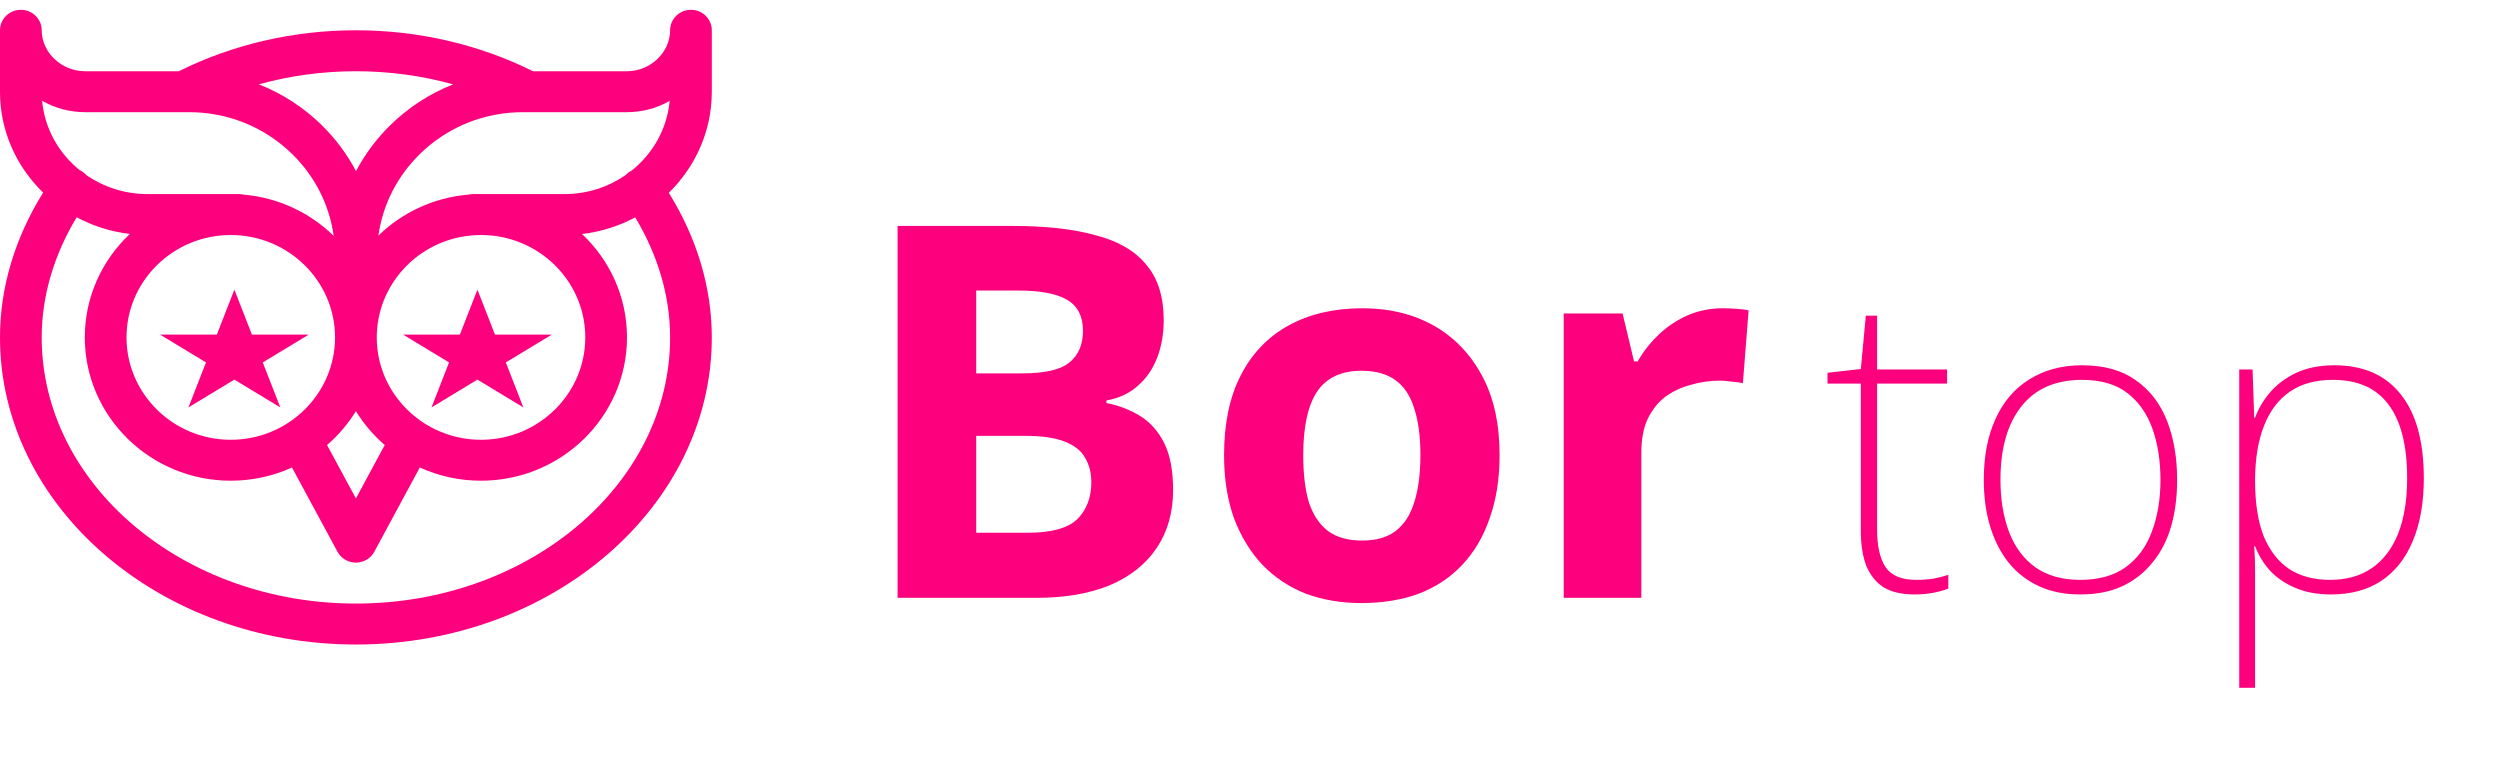
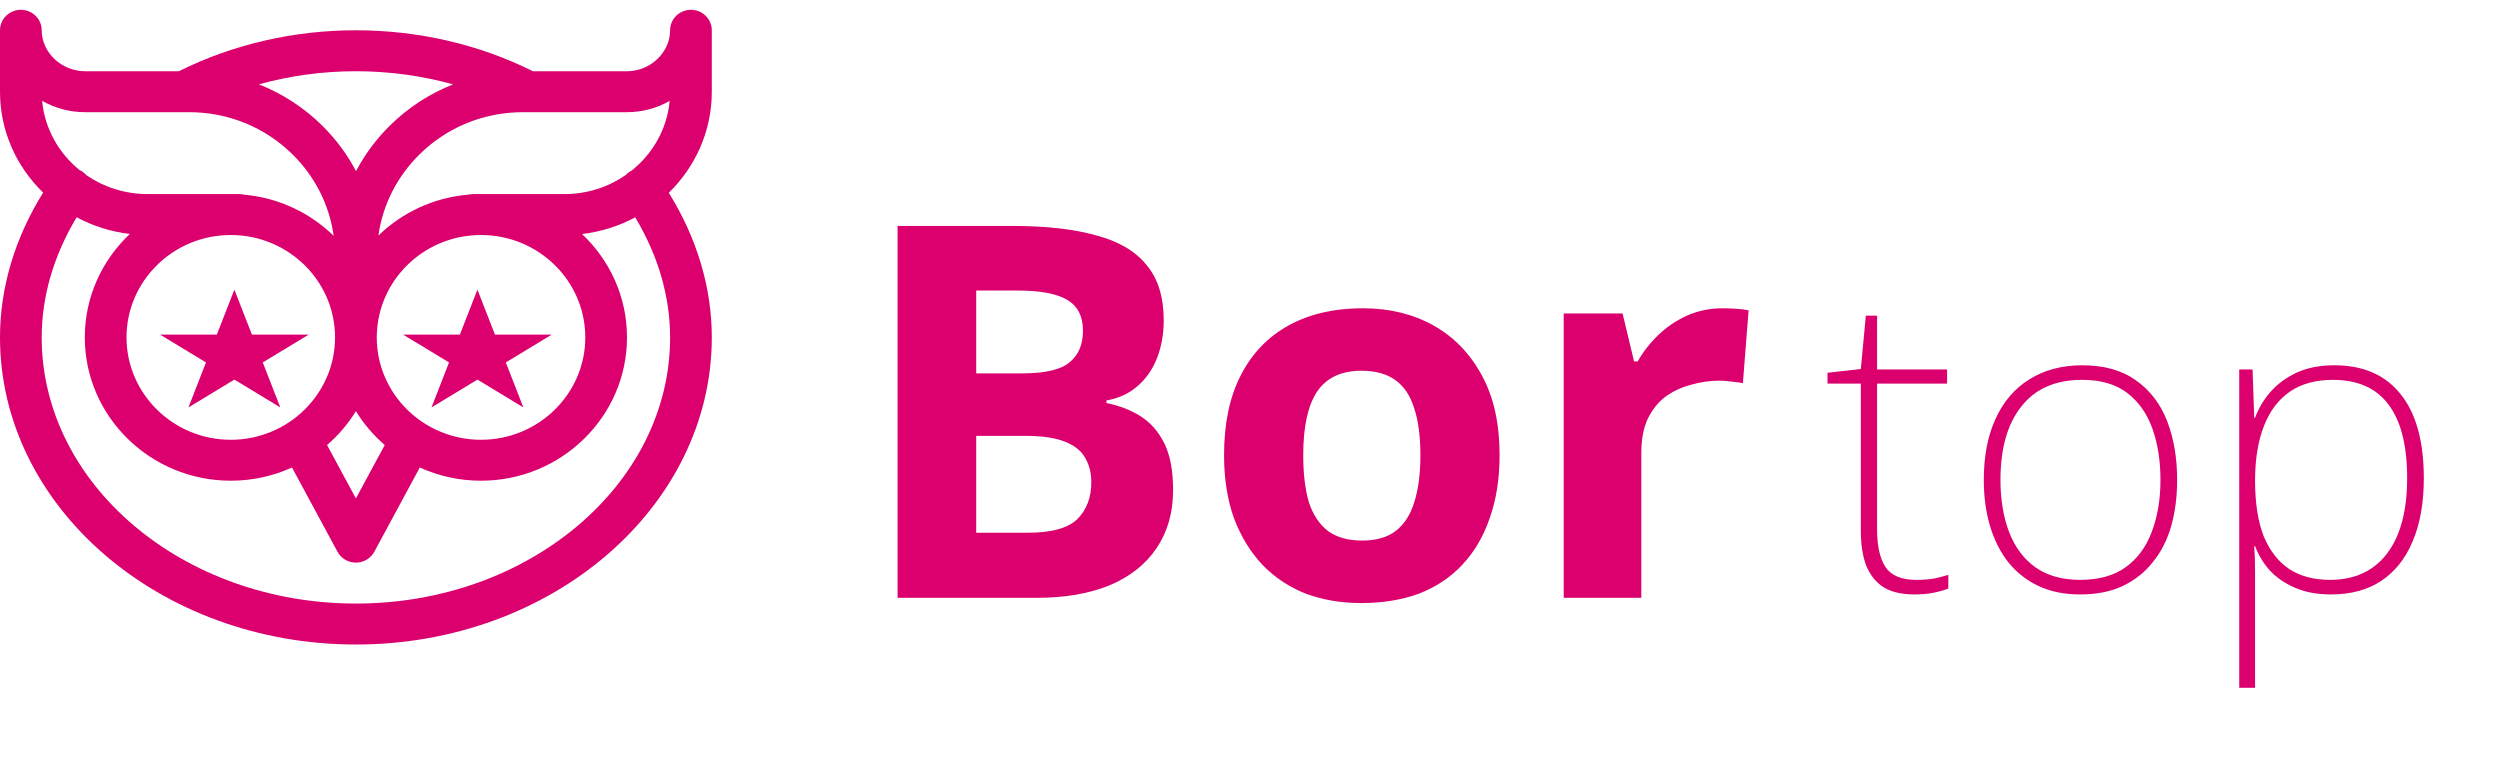
<svg xmlns="http://www.w3.org/2000/svg" width="144" height="44" viewBox="0 0 144 44" fill="none">
-   <path d="M58.36 13.015C60.26 13.015 61.85 13.195 63.13 13.556C64.43 13.896 65.4 14.466 66.04 15.265C66.7 16.046 67.03 17.105 67.03 18.445C67.03 19.245 66.9 19.976 66.64 20.636C66.38 21.296 66 21.835 65.5 22.256C65.02 22.675 64.43 22.945 63.73 23.066V23.215C64.45 23.355 65.1 23.605 65.68 23.965C66.26 24.326 66.72 24.846 67.06 25.526C67.4 26.206 67.57 27.105 67.57 28.226C67.57 29.526 67.25 30.645 66.61 31.585C65.99 32.505 65.09 33.215 63.91 33.715C62.73 34.196 61.33 34.435 59.71 34.435H51.7V13.015H58.36ZM58.87 21.506C60.19 21.506 61.1 21.296 61.6 20.875C62.12 20.456 62.38 19.846 62.38 19.046C62.38 18.226 62.08 17.636 61.48 17.276C60.88 16.916 59.93 16.735 58.63 16.735H56.23V21.506H58.87ZM56.23 25.105V30.686H59.2C60.56 30.686 61.51 30.425 62.05 29.905C62.59 29.366 62.86 28.655 62.86 27.776C62.86 27.235 62.74 26.765 62.5 26.366C62.28 25.965 61.89 25.655 61.33 25.436C60.77 25.215 60.01 25.105 59.05 25.105H56.23ZM86.376 26.215C86.376 27.576 86.186 28.785 85.806 29.846C85.446 30.905 84.916 31.805 84.216 32.545C83.536 33.266 82.706 33.816 81.726 34.196C80.746 34.556 79.636 34.736 78.396 34.736C77.256 34.736 76.196 34.556 75.216 34.196C74.256 33.816 73.426 33.266 72.726 32.545C72.026 31.805 71.476 30.905 71.076 29.846C70.696 28.785 70.506 27.576 70.506 26.215C70.506 24.395 70.826 22.866 71.466 21.625C72.106 20.366 73.026 19.405 74.226 18.745C75.426 18.085 76.846 17.756 78.486 17.756C80.026 17.756 81.386 18.085 82.566 18.745C83.746 19.405 84.676 20.366 85.356 21.625C86.036 22.866 86.376 24.395 86.376 26.215ZM75.066 26.215C75.066 27.296 75.176 28.206 75.396 28.945C75.636 29.666 76.006 30.215 76.506 30.596C77.006 30.956 77.656 31.136 78.456 31.136C79.256 31.136 79.896 30.956 80.376 30.596C80.876 30.215 81.236 29.666 81.456 28.945C81.696 28.206 81.816 27.296 81.816 26.215C81.816 25.136 81.696 24.235 81.456 23.515C81.236 22.796 80.876 22.256 80.376 21.895C79.876 21.535 79.226 21.355 78.426 21.355C77.246 21.355 76.386 21.765 75.846 22.585C75.326 23.386 75.066 24.596 75.066 26.215ZM99.221 17.756C99.441 17.756 99.701 17.765 100 17.785C100.3 17.805 100.54 17.835 100.72 17.875L100.39 22.076C100.25 22.035 100.04 22.006 99.76 21.985C99.501 21.945 99.27 21.925 99.07 21.925C98.49 21.925 97.93 22.006 97.391 22.166C96.85 22.305 96.361 22.535 95.921 22.855C95.501 23.175 95.16 23.605 94.9 24.145C94.66 24.666 94.54 25.316 94.54 26.096V34.435H90.07V18.055H93.46L94.121 20.816H94.331C94.65 20.256 95.05 19.745 95.531 19.285C96.01 18.826 96.561 18.456 97.18 18.175C97.82 17.895 98.501 17.756 99.221 17.756Z" fill="#FC007E" />
-   <path d="M110.352 33.4C110.736 33.4 111.08 33.376 111.384 33.328C111.688 33.264 111.968 33.192 112.224 33.112V33.904C111.968 34 111.68 34.08 111.36 34.144C111.04 34.208 110.68 34.24 110.28 34.24C109.544 34.24 108.952 34.104 108.504 33.832C108.056 33.544 107.72 33.128 107.496 32.584C107.288 32.04 107.184 31.368 107.184 30.568V22.096H105.264V21.472L107.184 21.256L107.472 18.184H108.12V21.28H112.152V22.096H108.12V30.496C108.12 31.44 108.28 32.16 108.6 32.656C108.936 33.152 109.52 33.4 110.352 33.4ZM125.403 27.64C125.403 28.6 125.291 29.48 125.067 30.28C124.843 31.08 124.491 31.776 124.011 32.368C123.547 32.96 122.963 33.424 122.259 33.76C121.571 34.08 120.755 34.24 119.811 34.24C118.915 34.24 118.123 34.08 117.435 33.76C116.747 33.44 116.163 32.984 115.683 32.392C115.219 31.8 114.867 31.104 114.627 30.304C114.387 29.504 114.267 28.616 114.267 27.64C114.267 26.28 114.491 25.112 114.939 24.136C115.387 23.144 116.035 22.384 116.883 21.856C117.747 21.312 118.763 21.04 119.931 21.04C121.195 21.04 122.227 21.328 123.027 21.904C123.843 22.48 124.443 23.264 124.827 24.256C125.211 25.248 125.403 26.376 125.403 27.64ZM115.227 27.64C115.227 28.776 115.395 29.784 115.731 30.664C116.067 31.528 116.571 32.2 117.243 32.68C117.931 33.16 118.787 33.4 119.811 33.4C120.883 33.4 121.755 33.16 122.427 32.68C123.115 32.184 123.619 31.504 123.939 30.64C124.275 29.76 124.443 28.76 124.443 27.64C124.443 26.552 124.291 25.576 123.987 24.712C123.683 23.848 123.203 23.16 122.547 22.648C121.891 22.136 121.019 21.88 119.931 21.88C118.395 21.88 117.227 22.392 116.427 23.416C115.627 24.424 115.227 25.832 115.227 27.64ZM134.452 21.04C136.116 21.04 137.388 21.592 138.268 22.696C139.164 23.8 139.612 25.416 139.612 27.544C139.612 28.968 139.396 30.184 138.964 31.192C138.548 32.184 137.94 32.944 137.14 33.472C136.356 33.984 135.396 34.24 134.26 34.24C133.476 34.24 132.788 34.112 132.196 33.856C131.604 33.6 131.116 33.264 130.732 32.848C130.364 32.432 130.084 31.968 129.892 31.456H129.844C129.876 31.936 129.892 32.432 129.892 32.944C129.892 33.44 129.892 33.92 129.892 34.384V39.616H128.98V21.28H129.748L129.844 24.064H129.892C130.084 23.536 130.372 23.048 130.756 22.6C131.156 22.136 131.66 21.76 132.268 21.472C132.892 21.184 133.62 21.04 134.452 21.04ZM134.38 21.88C133.388 21.88 132.564 22.104 131.908 22.552C131.252 23 130.756 23.648 130.42 24.496C130.084 25.328 129.908 26.344 129.892 27.544V27.688C129.892 28.984 130.06 30.056 130.396 30.904C130.748 31.736 131.236 32.36 131.86 32.776C132.5 33.192 133.284 33.4 134.212 33.4C135.156 33.4 135.956 33.176 136.612 32.728C137.268 32.28 137.772 31.624 138.124 30.76C138.476 29.88 138.652 28.808 138.652 27.544C138.652 25.656 138.292 24.24 137.572 23.296C136.868 22.352 135.804 21.88 134.38 21.88Z" fill="#FC007E" />
-   <path d="M41 1.744C41 1.093 40.462 0.565 39.799 0.565C39.136 0.565 38.598 1.093 38.598 1.744C38.598 3.023 37.461 4.103 36.115 4.103H30.697C27.608 2.559 24.089 1.744 20.5 1.744C16.911 1.744 13.392 2.559 10.303 4.103H4.899C3.546 4.103 2.402 3.023 2.402 1.744C2.402 1.093 1.865 0.565 1.201 0.565C0.538 0.565 0 1.093 0 1.744V5.282C0 7.47 0.882 9.532 2.484 11.094C0.856 13.706 0 16.569 0 19.434C0 29.188 9.196 37.124 20.5 37.124C31.804 37.124 41 29.188 41 19.434C41 16.573 40.146 13.714 38.523 11.105C40.053 9.611 41 7.552 41 5.282V1.744ZM20.5 4.103C22.414 4.103 24.302 4.361 26.099 4.86C24.758 5.388 23.526 6.183 22.474 7.217C21.672 8.005 21.013 8.896 20.507 9.858C20.002 8.896 19.343 8.005 18.541 7.217C17.487 6.181 16.253 5.386 14.909 4.858C16.704 4.36 18.59 4.103 20.5 4.103ZM20.5 23.682C20.949 24.414 21.511 25.072 22.161 25.634L20.5 28.71L18.839 25.634C19.489 25.072 20.051 24.414 20.5 23.682ZM13.293 25.331C9.981 25.331 7.287 22.686 7.287 19.434C7.287 16.183 9.981 13.537 13.293 13.537C16.605 13.537 19.299 16.183 19.299 19.434C19.299 22.686 16.605 25.331 13.293 25.331ZM21.701 19.434C21.701 19.34 21.704 19.247 21.708 19.154C21.717 19.098 21.723 19.041 21.722 18.982V18.96C21.97 15.929 24.558 13.537 27.707 13.537C31.019 13.537 33.713 16.183 33.713 19.434C33.713 22.686 31.019 25.331 27.707 25.331C24.395 25.331 21.701 22.686 21.701 19.434ZM2.426 5.806C3.173 6.233 4.021 6.461 4.899 6.461H10.579H10.585H10.891C13.139 6.461 15.252 7.322 16.841 8.884C18.151 10.172 18.974 11.811 19.22 13.585C17.866 12.262 16.057 11.388 14.046 11.212C13.956 11.191 13.863 11.179 13.766 11.179H8.503C7.191 11.179 5.975 10.775 4.978 10.092C4.914 10.019 4.841 9.952 4.757 9.894C4.701 9.856 4.642 9.824 4.582 9.796C3.38 8.82 2.572 7.403 2.426 5.806ZM38.598 19.434C38.598 27.888 30.479 34.765 20.5 34.765C10.521 34.765 2.402 27.888 2.402 19.434C2.402 17.075 3.096 14.703 4.417 12.514C5.363 13.023 6.398 13.35 7.478 13.477C5.881 14.981 4.885 17.095 4.885 19.434C4.885 23.986 8.657 27.689 13.293 27.689C14.551 27.689 15.746 27.416 16.819 26.928L19.439 31.78C19.647 32.166 20.055 32.407 20.5 32.407C20.945 32.407 21.353 32.166 21.561 31.78L24.181 26.928C25.254 27.416 26.449 27.689 27.707 27.689C32.343 27.689 36.115 23.986 36.115 19.434C36.115 17.096 35.12 14.982 33.524 13.479C34.623 13.351 35.658 13.018 36.588 12.521C37.906 14.709 38.598 17.078 38.598 19.434ZM36.399 9.815C36.347 9.841 36.297 9.868 36.249 9.901C36.171 9.954 36.103 10.015 36.042 10.081C35.046 10.771 33.827 11.179 32.512 11.179H27.248C27.155 11.179 27.064 11.19 26.976 11.21C24.965 11.381 23.154 12.25 21.796 13.569C22.045 11.801 22.867 10.168 24.174 8.884C25.762 7.322 27.876 6.461 30.124 6.461H30.396C30.398 6.461 30.401 6.462 30.404 6.462C30.406 6.462 30.408 6.461 30.411 6.461H36.115C36.989 6.461 37.831 6.235 38.573 5.812C38.425 7.418 37.61 8.839 36.399 9.815Z" fill="#FC007E" />
-   <path d="M13.5 16.683L14.51 19.274H17.78L15.135 20.876L16.145 23.467L13.5 21.865L10.855 23.467L11.865 20.876L9.22 19.274H12.49L13.5 16.683Z" fill="#FC007E" />
-   <path d="M27.5 16.683L28.51 19.274H31.78L29.135 20.876L30.145 23.467L27.5 21.865L24.855 23.467L25.865 20.876L23.22 19.274H26.49L27.5 16.683Z" fill="#FC007E" />
+   <path d="M58.36 13.015C60.26 13.015 61.85 13.195 63.13 13.556C64.43 13.896 65.4 14.466 66.04 15.265C66.7 16.046 67.03 17.105 67.03 18.445C67.03 19.245 66.9 19.976 66.64 20.636C66.38 21.296 66 21.835 65.5 22.256C65.02 22.675 64.43 22.945 63.73 23.066V23.215C64.45 23.355 65.1 23.605 65.68 23.965C66.26 24.326 66.72 24.846 67.06 25.526C67.4 26.206 67.57 27.105 67.57 28.226C67.57 29.526 67.25 30.645 66.61 31.585C65.99 32.505 65.09 33.215 63.91 33.715C62.73 34.196 61.33 34.435 59.71 34.435H51.7V13.015H58.36ZM58.87 21.506C60.19 21.506 61.1 21.296 61.6 20.875C62.12 20.456 62.38 19.846 62.38 19.046C62.38 18.226 62.08 17.636 61.48 17.276C60.88 16.916 59.93 16.735 58.63 16.735H56.23V21.506H58.87ZM56.23 25.105V30.686H59.2C60.56 30.686 61.51 30.425 62.05 29.905C62.59 29.366 62.86 28.655 62.86 27.776C62.86 27.235 62.74 26.765 62.5 26.366C62.28 25.965 61.89 25.655 61.33 25.436C60.77 25.215 60.01 25.105 59.05 25.105H56.23ZM86.376 26.215C86.376 27.576 86.186 28.785 85.806 29.846C85.446 30.905 84.916 31.805 84.216 32.545C83.536 33.266 82.706 33.816 81.726 34.196C80.746 34.556 79.636 34.736 78.396 34.736C77.256 34.736 76.196 34.556 75.216 34.196C74.256 33.816 73.426 33.266 72.726 32.545C72.026 31.805 71.476 30.905 71.076 29.846C70.696 28.785 70.506 27.576 70.506 26.215C70.506 24.395 70.826 22.866 71.466 21.625C72.106 20.366 73.026 19.405 74.226 18.745C75.426 18.085 76.846 17.756 78.486 17.756C80.026 17.756 81.386 18.085 82.566 18.745C83.746 19.405 84.676 20.366 85.356 21.625C86.036 22.866 86.376 24.395 86.376 26.215ZM75.066 26.215C75.066 27.296 75.176 28.206 75.396 28.945C75.636 29.666 76.006 30.215 76.506 30.596C77.006 30.956 77.656 31.136 78.456 31.136C79.256 31.136 79.896 30.956 80.376 30.596C80.876 30.215 81.236 29.666 81.456 28.945C81.696 28.206 81.816 27.296 81.816 26.215C81.816 25.136 81.696 24.235 81.456 23.515C81.236 22.796 80.876 22.256 80.376 21.895C79.876 21.535 79.226 21.355 78.426 21.355C77.246 21.355 76.386 21.765 75.846 22.585C75.326 23.386 75.066 24.596 75.066 26.215ZM99.221 17.756C99.441 17.756 99.701 17.765 100 17.785C100.3 17.805 100.54 17.835 100.72 17.875L100.39 22.076C100.25 22.035 100.04 22.006 99.76 21.985C99.501 21.945 99.27 21.925 99.07 21.925C98.49 21.925 97.93 22.006 97.391 22.166C96.85 22.305 96.361 22.535 95.921 22.855C95.501 23.175 95.16 23.605 94.9 24.145C94.66 24.666 94.54 25.316 94.54 26.096V34.435H90.07V18.055H93.46L94.121 20.816H94.331C94.65 20.256 95.05 19.745 95.531 19.285C96.01 18.826 96.561 18.456 97.18 18.175C97.82 17.895 98.501 17.756 99.221 17.756Z" fill="#db006d" />
+   <path d="M110.352 33.4C110.736 33.4 111.08 33.376 111.384 33.328C111.688 33.264 111.968 33.192 112.224 33.112V33.904C111.968 34 111.68 34.08 111.36 34.144C111.04 34.208 110.68 34.24 110.28 34.24C109.544 34.24 108.952 34.104 108.504 33.832C108.056 33.544 107.72 33.128 107.496 32.584C107.288 32.04 107.184 31.368 107.184 30.568V22.096H105.264V21.472L107.184 21.256L107.472 18.184H108.12V21.28H112.152V22.096H108.12V30.496C108.12 31.44 108.28 32.16 108.6 32.656C108.936 33.152 109.52 33.4 110.352 33.4ZM125.403 27.64C125.403 28.6 125.291 29.48 125.067 30.28C124.843 31.08 124.491 31.776 124.011 32.368C123.547 32.96 122.963 33.424 122.259 33.76C121.571 34.08 120.755 34.24 119.811 34.24C118.915 34.24 118.123 34.08 117.435 33.76C116.747 33.44 116.163 32.984 115.683 32.392C115.219 31.8 114.867 31.104 114.627 30.304C114.387 29.504 114.267 28.616 114.267 27.64C114.267 26.28 114.491 25.112 114.939 24.136C115.387 23.144 116.035 22.384 116.883 21.856C117.747 21.312 118.763 21.04 119.931 21.04C121.195 21.04 122.227 21.328 123.027 21.904C123.843 22.48 124.443 23.264 124.827 24.256C125.211 25.248 125.403 26.376 125.403 27.64ZM115.227 27.64C115.227 28.776 115.395 29.784 115.731 30.664C116.067 31.528 116.571 32.2 117.243 32.68C117.931 33.16 118.787 33.4 119.811 33.4C120.883 33.4 121.755 33.16 122.427 32.68C123.115 32.184 123.619 31.504 123.939 30.64C124.275 29.76 124.443 28.76 124.443 27.64C124.443 26.552 124.291 25.576 123.987 24.712C123.683 23.848 123.203 23.16 122.547 22.648C121.891 22.136 121.019 21.88 119.931 21.88C118.395 21.88 117.227 22.392 116.427 23.416C115.627 24.424 115.227 25.832 115.227 27.64ZM134.452 21.04C136.116 21.04 137.388 21.592 138.268 22.696C139.164 23.8 139.612 25.416 139.612 27.544C139.612 28.968 139.396 30.184 138.964 31.192C138.548 32.184 137.94 32.944 137.14 33.472C136.356 33.984 135.396 34.24 134.26 34.24C133.476 34.24 132.788 34.112 132.196 33.856C131.604 33.6 131.116 33.264 130.732 32.848C130.364 32.432 130.084 31.968 129.892 31.456H129.844C129.876 31.936 129.892 32.432 129.892 32.944C129.892 33.44 129.892 33.92 129.892 34.384V39.616H128.98V21.28H129.748L129.844 24.064H129.892C130.084 23.536 130.372 23.048 130.756 22.6C131.156 22.136 131.66 21.76 132.268 21.472C132.892 21.184 133.62 21.04 134.452 21.04ZM134.38 21.88C133.388 21.88 132.564 22.104 131.908 22.552C131.252 23 130.756 23.648 130.42 24.496C130.084 25.328 129.908 26.344 129.892 27.544V27.688C129.892 28.984 130.06 30.056 130.396 30.904C130.748 31.736 131.236 32.36 131.86 32.776C132.5 33.192 133.284 33.4 134.212 33.4C135.156 33.4 135.956 33.176 136.612 32.728C137.268 32.28 137.772 31.624 138.124 30.76C138.476 29.88 138.652 28.808 138.652 27.544C138.652 25.656 138.292 24.24 137.572 23.296C136.868 22.352 135.804 21.88 134.38 21.88Z" fill="#db006d" />
+   <path d="M41 1.744C41 1.093 40.462 0.565 39.799 0.565C39.136 0.565 38.598 1.093 38.598 1.744C38.598 3.023 37.461 4.103 36.115 4.103H30.697C27.608 2.559 24.089 1.744 20.5 1.744C16.911 1.744 13.392 2.559 10.303 4.103H4.899C3.546 4.103 2.402 3.023 2.402 1.744C2.402 1.093 1.865 0.565 1.201 0.565C0.538 0.565 0 1.093 0 1.744V5.282C0 7.47 0.882 9.532 2.484 11.094C0.856 13.706 0 16.569 0 19.434C0 29.188 9.196 37.124 20.5 37.124C31.804 37.124 41 29.188 41 19.434C41 16.573 40.146 13.714 38.523 11.105C40.053 9.611 41 7.552 41 5.282V1.744ZM20.5 4.103C22.414 4.103 24.302 4.361 26.099 4.86C24.758 5.388 23.526 6.183 22.474 7.217C21.672 8.005 21.013 8.896 20.507 9.858C20.002 8.896 19.343 8.005 18.541 7.217C17.487 6.181 16.253 5.386 14.909 4.858C16.704 4.36 18.59 4.103 20.5 4.103ZM20.5 23.682C20.949 24.414 21.511 25.072 22.161 25.634L20.5 28.71L18.839 25.634C19.489 25.072 20.051 24.414 20.5 23.682ZM13.293 25.331C9.981 25.331 7.287 22.686 7.287 19.434C7.287 16.183 9.981 13.537 13.293 13.537C16.605 13.537 19.299 16.183 19.299 19.434C19.299 22.686 16.605 25.331 13.293 25.331ZM21.701 19.434C21.701 19.34 21.704 19.247 21.708 19.154C21.717 19.098 21.723 19.041 21.722 18.982V18.96C21.97 15.929 24.558 13.537 27.707 13.537C31.019 13.537 33.713 16.183 33.713 19.434C33.713 22.686 31.019 25.331 27.707 25.331C24.395 25.331 21.701 22.686 21.701 19.434ZM2.426 5.806C3.173 6.233 4.021 6.461 4.899 6.461H10.579H10.585H10.891C13.139 6.461 15.252 7.322 16.841 8.884C18.151 10.172 18.974 11.811 19.22 13.585C17.866 12.262 16.057 11.388 14.046 11.212C13.956 11.191 13.863 11.179 13.766 11.179H8.503C7.191 11.179 5.975 10.775 4.978 10.092C4.914 10.019 4.841 9.952 4.757 9.894C4.701 9.856 4.642 9.824 4.582 9.796C3.38 8.82 2.572 7.403 2.426 5.806ZM38.598 19.434C38.598 27.888 30.479 34.765 20.5 34.765C10.521 34.765 2.402 27.888 2.402 19.434C2.402 17.075 3.096 14.703 4.417 12.514C5.363 13.023 6.398 13.35 7.478 13.477C5.881 14.981 4.885 17.095 4.885 19.434C4.885 23.986 8.657 27.689 13.293 27.689C14.551 27.689 15.746 27.416 16.819 26.928L19.439 31.78C19.647 32.166 20.055 32.407 20.5 32.407C20.945 32.407 21.353 32.166 21.561 31.78L24.181 26.928C25.254 27.416 26.449 27.689 27.707 27.689C32.343 27.689 36.115 23.986 36.115 19.434C36.115 17.096 35.12 14.982 33.524 13.479C34.623 13.351 35.658 13.018 36.588 12.521C37.906 14.709 38.598 17.078 38.598 19.434ZM36.399 9.815C36.347 9.841 36.297 9.868 36.249 9.901C36.171 9.954 36.103 10.015 36.042 10.081C35.046 10.771 33.827 11.179 32.512 11.179H27.248C27.155 11.179 27.064 11.19 26.976 11.21C24.965 11.381 23.154 12.25 21.796 13.569C22.045 11.801 22.867 10.168 24.174 8.884C25.762 7.322 27.876 6.461 30.124 6.461H30.396C30.398 6.461 30.401 6.462 30.404 6.462C30.406 6.462 30.408 6.461 30.411 6.461H36.115C36.989 6.461 37.831 6.235 38.573 5.812C38.425 7.418 37.61 8.839 36.399 9.815Z" fill="#db006d" />
+   <path d="M13.5 16.683L14.51 19.274H17.78L15.135 20.876L16.145 23.467L13.5 21.865L10.855 23.467L11.865 20.876L9.22 19.274H12.49L13.5 16.683Z" fill="#db006d" />
+   <path d="M27.5 16.683L28.51 19.274H31.78L29.135 20.876L30.145 23.467L27.5 21.865L24.855 23.467L25.865 20.876L23.22 19.274H26.49L27.5 16.683Z" fill="#db006d" />
</svg>
